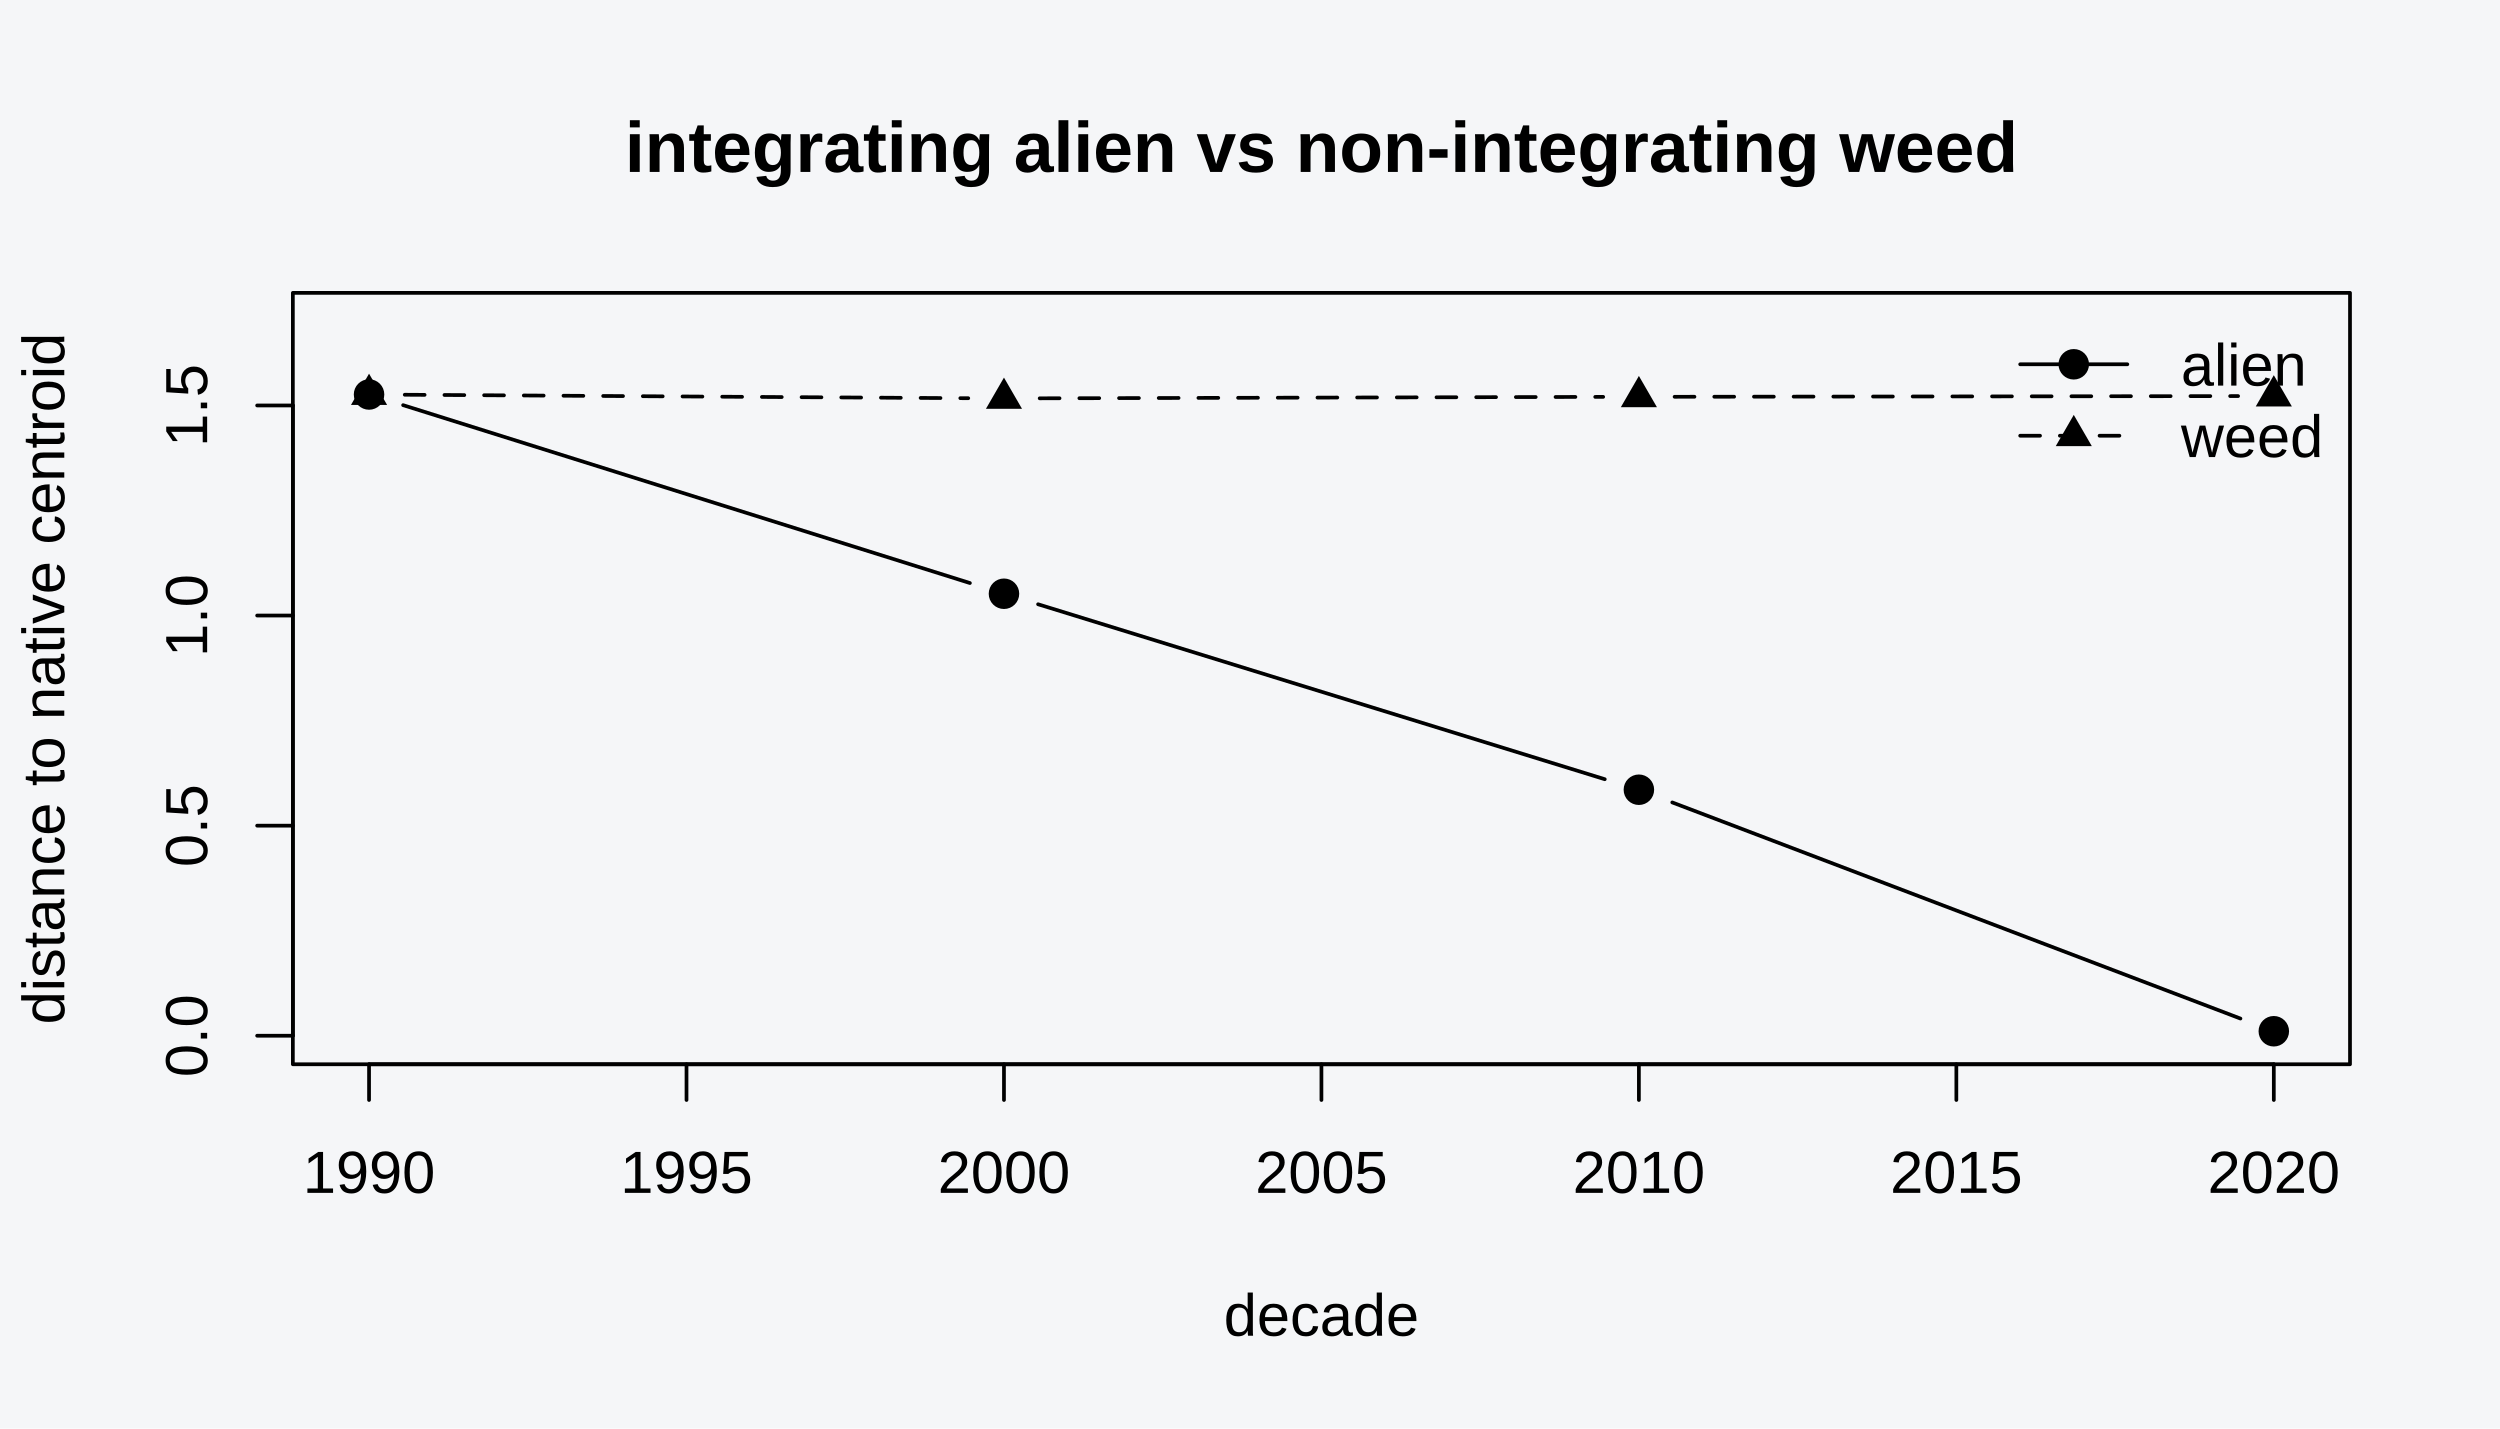
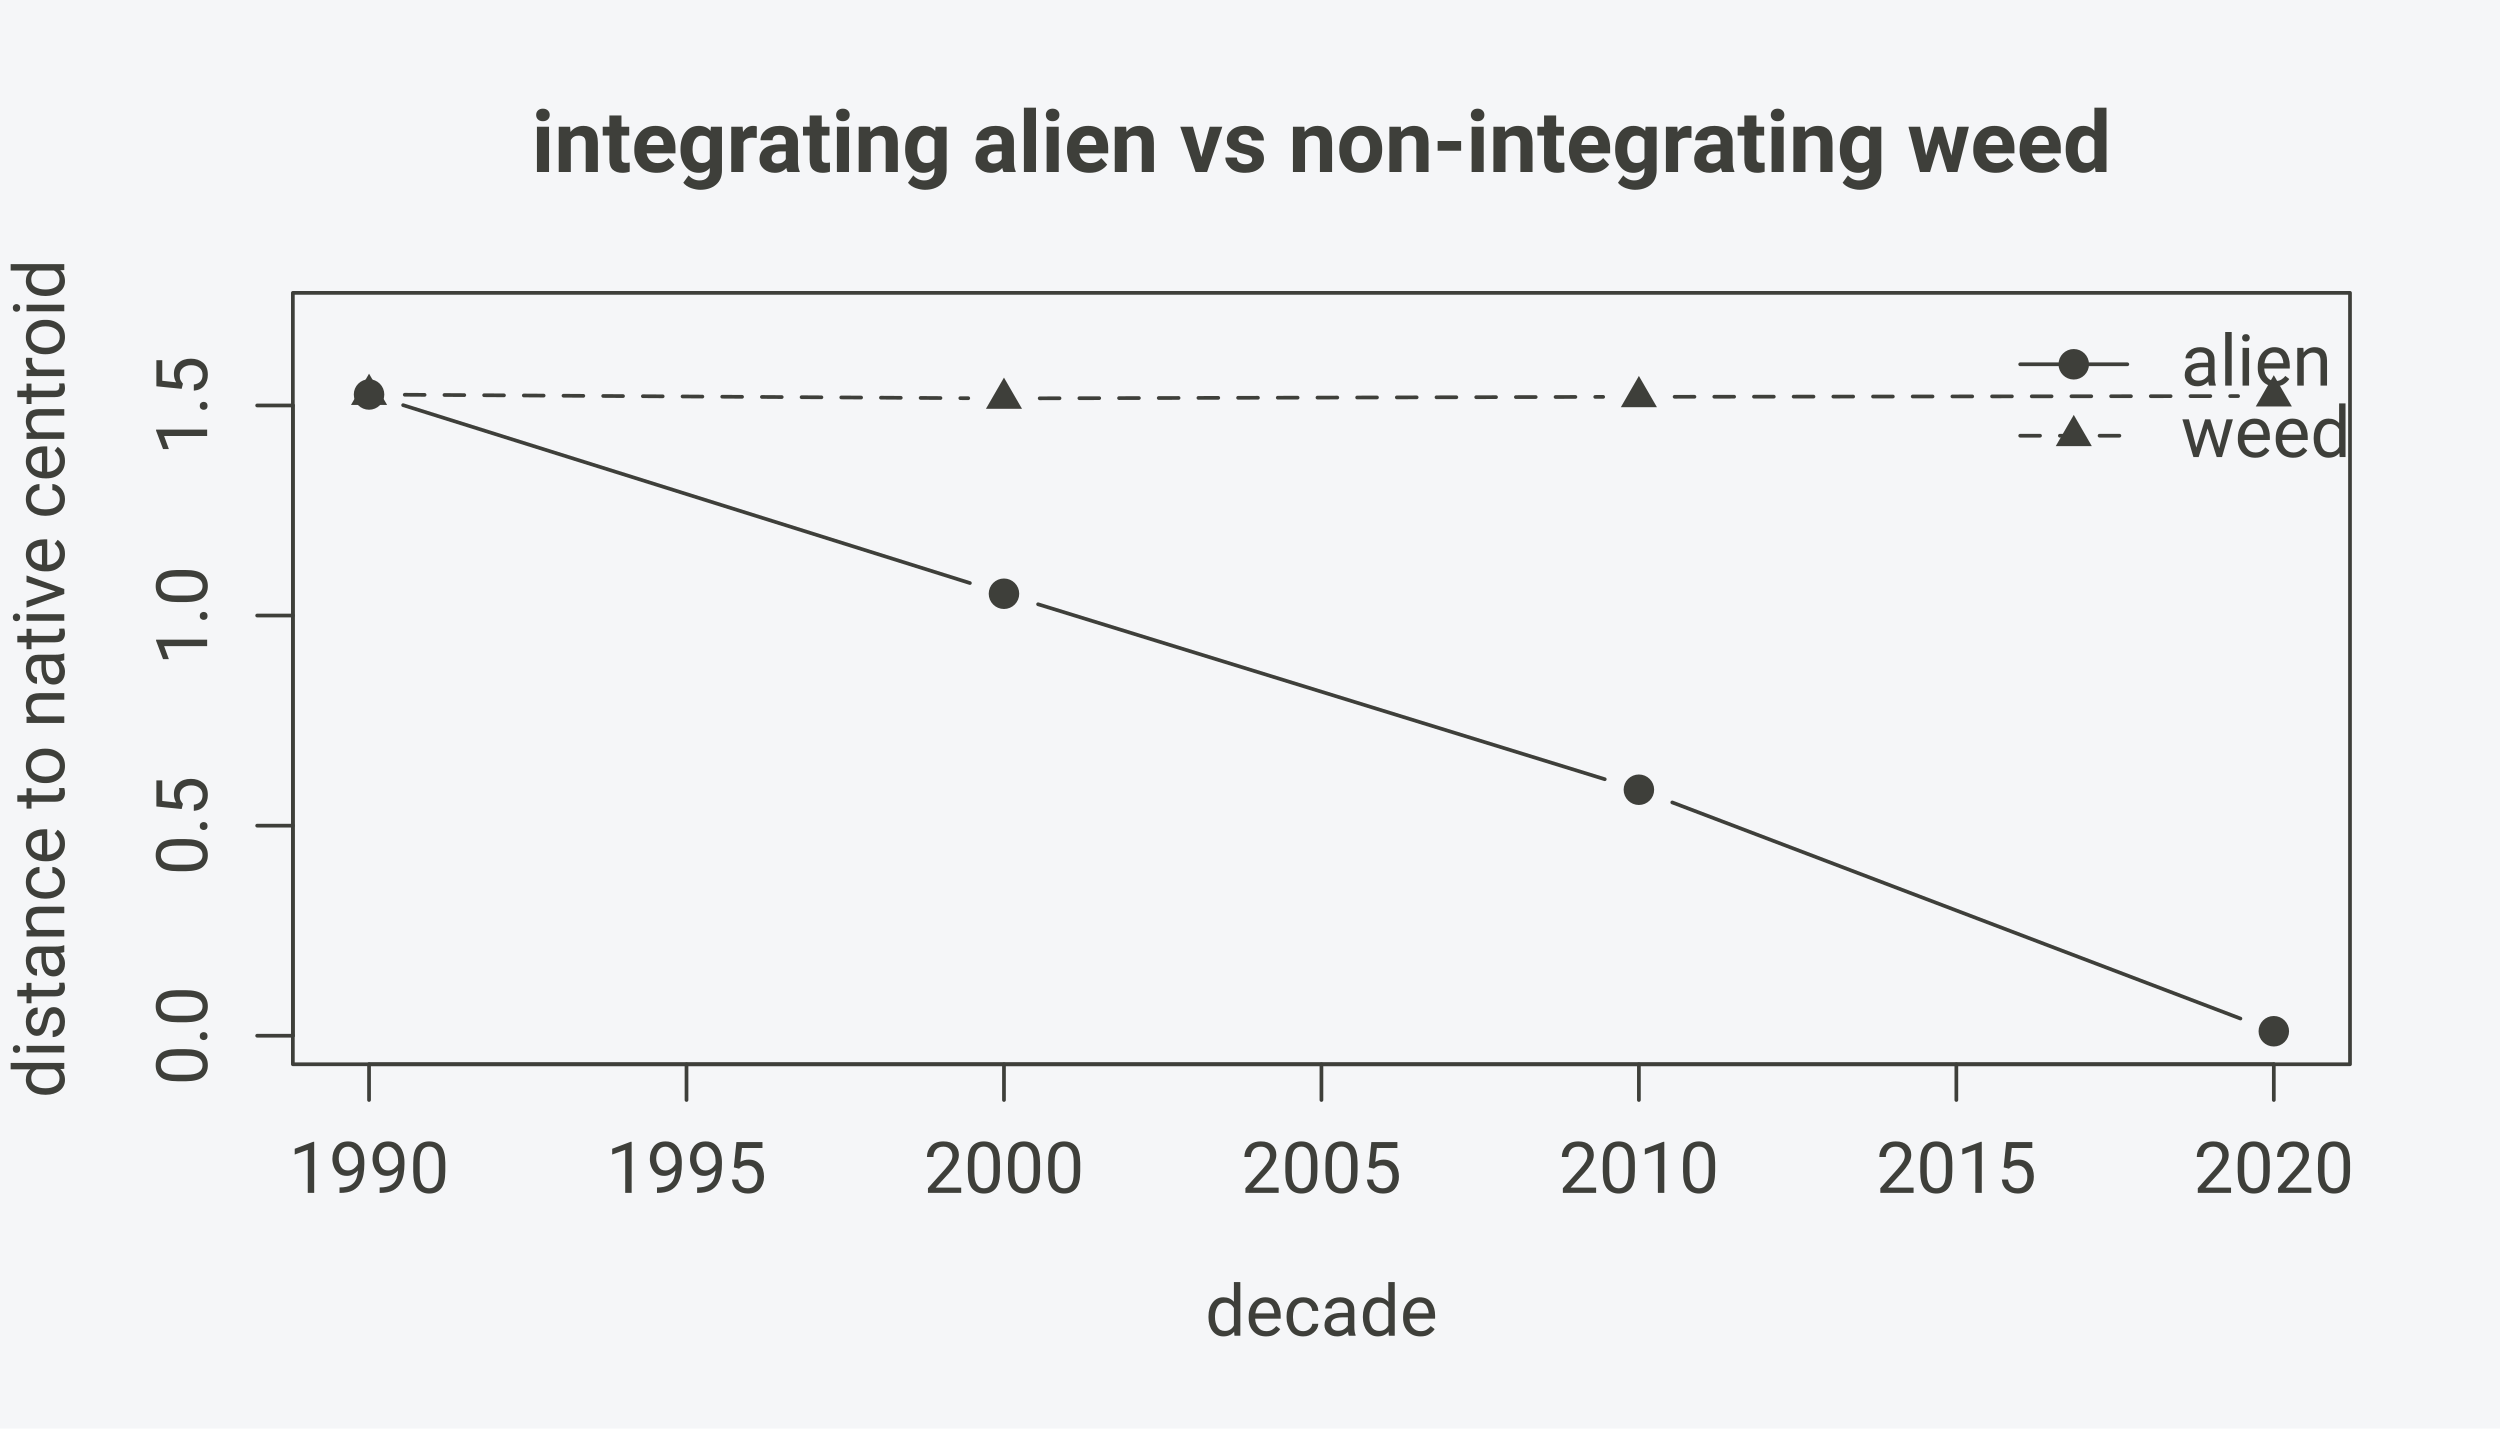
<svg xmlns="http://www.w3.org/2000/svg" width="504.00pt" height="288.00pt" viewBox="0 0 504.00 288.00">
  <g class="svglite">
    <defs>
      <style type="text/css">
-     .svglite line, .svglite polyline, .svglite polygon, .svglite path, .svglite rect, .svglite circle {
+     /* theme-aware-processed */
+     .svglite line, .svglite polyline, .svglite polygon, .svglite path, .svglite circle {
      fill: none;
-       stroke: #000000;
+       stroke: #3E3F3A;
+       stroke-linecap: round;
+       stroke-linejoin: round;
+       stroke-miterlimit: 10.00;
+     }
+     .svglite &gt; g &gt; rect {
+       fill: none;
+       stroke: #3E3F3A;
      stroke-linecap: round;
      stroke-linejoin: round;
      stroke-miterlimit: 10.00;
    }
    .svglite text {
      white-space: pre;
+       fill: #3E3F3A;
    }
    .svglite g.glyphgroup path {
      fill: inherit;
      stroke: none;
    }
  </style>
    </defs>
    <rect width="100%" height="100%" style="stroke: none; fill: #F5F6F8;" />
    <defs>
      <clipPath id="cpMC4wMHw1MDQuMDB8MC4wMHwyODguMDA=">
        <rect x="0.00" y="0.00" width="504.00" height="288.00" />
      </clipPath>
    </defs>
    <g clip-path="url(#cpMC4wMHw1MDQuMDB8MC4wMHwyODguMDA=)">
</g>
    <defs>
      <clipPath id="cpNTkuMDR8NDczLjc2fDU5LjA0fDIxNC41Ng==">
        <rect x="59.04" y="59.04" width="414.72" height="155.52" />
      </clipPath>
    </defs>
    <g clip-path="url(#cpNTkuMDR8NDczLjc2fDU5LjA0fDIxNC41Ng==)">
      <line x1="81.27" y1="81.68" x2="195.53" y2="117.54" style="stroke-width: 0.75;" />
      <line x1="209.28" y1="121.82" x2="323.52" y2="157.09" style="stroke-width: 0.75;" />
      <line x1="337.13" y1="161.77" x2="451.67" y2="205.34" style="stroke-width: 0.75;" />
-       <circle cx="74.40" cy="79.53" r="2.70" style="stroke-width: 0.75; fill: #000000;" />
-       <circle cx="202.40" cy="119.70" r="2.70" style="stroke-width: 0.75; fill: #000000;" />
-       <circle cx="330.40" cy="159.21" r="2.70" style="stroke-width: 0.75; fill: #000000;" />
-       <circle cx="458.40" cy="207.90" r="2.70" style="stroke-width: 0.75; fill: #000000;" />
+       <circle class="theme-fill-fg" cx="74.40" cy="79.53" r="2.70" style="stroke-width: 0.75; fill: #3E3F3A;" />
+       <circle class="theme-fill-fg" cx="202.40" cy="119.70" r="2.70" style="stroke-width: 0.75; fill: #3E3F3A;" />
+       <circle class="theme-fill-fg" cx="330.40" cy="159.21" r="2.70" style="stroke-width: 0.75; fill: #3E3F3A;" />
+       <circle class="theme-fill-fg" cx="458.40" cy="207.90" r="2.70" style="stroke-width: 0.75; fill: #3E3F3A;" />
    </g>
    <g clip-path="url(#cpMC4wMHw1MDQuMDB8MC4wMHwyODguMDA=)">
      <line x1="74.40" y1="214.56" x2="458.40" y2="214.56" style="stroke-width: 0.75;" />
      <line x1="74.40" y1="214.56" x2="74.40" y2="221.76" style="stroke-width: 0.75;" />
      <line x1="138.40" y1="214.56" x2="138.40" y2="221.76" style="stroke-width: 0.75;" />
      <line x1="202.40" y1="214.56" x2="202.40" y2="221.76" style="stroke-width: 0.75;" />
      <line x1="266.40" y1="214.56" x2="266.40" y2="221.76" style="stroke-width: 0.75;" />
      <line x1="330.40" y1="214.56" x2="330.40" y2="221.76" style="stroke-width: 0.75;" />
      <line x1="394.40" y1="214.56" x2="394.40" y2="221.76" style="stroke-width: 0.75;" />
      <line x1="458.40" y1="214.56" x2="458.40" y2="221.76" style="stroke-width: 0.75;" />
-       <text x="74.40" y="240.48" text-anchor="middle" style="font-size: 12.00px; font-family: &quot;Arial&quot;;" textLength="26.69px" lengthAdjust="spacingAndGlyphs">1990</text>
-       <text x="138.40" y="240.48" text-anchor="middle" style="font-size: 12.00px; font-family: &quot;Arial&quot;;" textLength="26.69px" lengthAdjust="spacingAndGlyphs">1995</text>
-       <text x="202.40" y="240.48" text-anchor="middle" style="font-size: 12.00px; font-family: &quot;Arial&quot;;" textLength="26.69px" lengthAdjust="spacingAndGlyphs">2000</text>
-       <text x="266.40" y="240.48" text-anchor="middle" style="font-size: 12.00px; font-family: &quot;Arial&quot;;" textLength="26.69px" lengthAdjust="spacingAndGlyphs">2005</text>
-       <text x="330.40" y="240.48" text-anchor="middle" style="font-size: 12.00px; font-family: &quot;Arial&quot;;" textLength="26.69px" lengthAdjust="spacingAndGlyphs">2010</text>
-       <text x="394.40" y="240.48" text-anchor="middle" style="font-size: 12.00px; font-family: &quot;Arial&quot;;" textLength="26.69px" lengthAdjust="spacingAndGlyphs">2015</text>
-       <text x="458.40" y="240.48" text-anchor="middle" style="font-size: 12.00px; font-family: &quot;Arial&quot;;" textLength="26.69px" lengthAdjust="spacingAndGlyphs">2020</text>
+       <text x="74.40" y="240.48" text-anchor="middle" style="font-size: 1.2em; font-family: &quot;Roboto&quot;, -apple-system, BlinkMacSystemFont, &quot;Segoe UI&quot;, system-ui, sans-serif;">1990</text>
+       <text x="138.40" y="240.48" text-anchor="middle" style="font-size: 1.2em; font-family: &quot;Roboto&quot;, -apple-system, BlinkMacSystemFont, &quot;Segoe UI&quot;, system-ui, sans-serif;">1995</text>
+       <text x="202.40" y="240.48" text-anchor="middle" style="font-size: 1.2em; font-family: &quot;Roboto&quot;, -apple-system, BlinkMacSystemFont, &quot;Segoe UI&quot;, system-ui, sans-serif;">2000</text>
+       <text x="266.40" y="240.48" text-anchor="middle" style="font-size: 1.2em; font-family: &quot;Roboto&quot;, -apple-system, BlinkMacSystemFont, &quot;Segoe UI&quot;, system-ui, sans-serif;">2005</text>
+       <text x="330.40" y="240.48" text-anchor="middle" style="font-size: 1.2em; font-family: &quot;Roboto&quot;, -apple-system, BlinkMacSystemFont, &quot;Segoe UI&quot;, system-ui, sans-serif;">2010</text>
+       <text x="394.40" y="240.48" text-anchor="middle" style="font-size: 1.2em; font-family: &quot;Roboto&quot;, -apple-system, BlinkMacSystemFont, &quot;Segoe UI&quot;, system-ui, sans-serif;">2015</text>
+       <text x="458.40" y="240.48" text-anchor="middle" style="font-size: 1.2em; font-family: &quot;Roboto&quot;, -apple-system, BlinkMacSystemFont, &quot;Segoe UI&quot;, system-ui, sans-serif;">2020</text>
      <line x1="59.04" y1="208.80" x2="59.04" y2="81.74" style="stroke-width: 0.75;" />
      <line x1="59.04" y1="208.80" x2="51.84" y2="208.80" style="stroke-width: 0.75;" />
      <line x1="59.04" y1="166.45" x2="51.84" y2="166.45" style="stroke-width: 0.75;" />
      <line x1="59.04" y1="124.09" x2="51.84" y2="124.09" style="stroke-width: 0.75;" />
      <line x1="59.04" y1="81.74" x2="51.84" y2="81.74" style="stroke-width: 0.75;" />
-       <text transform="translate(41.76,208.80) rotate(-90)" text-anchor="middle" style="font-size: 12.00px; font-family: &quot;Arial&quot;;" textLength="16.67px" lengthAdjust="spacingAndGlyphs">0.0</text>
-       <text transform="translate(41.76,166.45) rotate(-90)" text-anchor="middle" style="font-size: 12.00px; font-family: &quot;Arial&quot;;" textLength="16.67px" lengthAdjust="spacingAndGlyphs">0.5</text>
-       <text transform="translate(41.76,124.09) rotate(-90)" text-anchor="middle" style="font-size: 12.00px; font-family: &quot;Arial&quot;;" textLength="16.67px" lengthAdjust="spacingAndGlyphs">1.0</text>
-       <text transform="translate(41.76,81.74) rotate(-90)" text-anchor="middle" style="font-size: 12.00px; font-family: &quot;Arial&quot;;" textLength="16.67px" lengthAdjust="spacingAndGlyphs">1.5</text>
+       <text transform="translate(41.76,208.80) rotate(-90)" text-anchor="middle" style="font-size: 1.2em; font-family: &quot;Roboto&quot;, -apple-system, BlinkMacSystemFont, &quot;Segoe UI&quot;, system-ui, sans-serif;">0.0</text>
+       <text transform="translate(41.76,166.45) rotate(-90)" text-anchor="middle" style="font-size: 1.2em; font-family: &quot;Roboto&quot;, -apple-system, BlinkMacSystemFont, &quot;Segoe UI&quot;, system-ui, sans-serif;">0.5</text>
+       <text transform="translate(41.76,124.09) rotate(-90)" text-anchor="middle" style="font-size: 1.2em; font-family: &quot;Roboto&quot;, -apple-system, BlinkMacSystemFont, &quot;Segoe UI&quot;, system-ui, sans-serif;">1.0</text>
+       <text transform="translate(41.76,81.74) rotate(-90)" text-anchor="middle" style="font-size: 1.2em; font-family: &quot;Roboto&quot;, -apple-system, BlinkMacSystemFont, &quot;Segoe UI&quot;, system-ui, sans-serif;">1.5</text>
      <polygon points="59.04,214.56 473.76,214.56 473.76,59.04 59.04,59.04 " style="stroke-width: 0.75;" />
-       <text x="266.40" y="34.67" text-anchor="middle" style="font-size: 14.40px; font-weight: bold; font-family: &quot;Arial&quot;;" textLength="280.72px" lengthAdjust="spacingAndGlyphs">integrating alien vs non-integrating weed</text>
-       <text x="266.40" y="269.28" text-anchor="middle" style="font-size: 12.00px; font-family: &quot;Arial&quot;;" textLength="39.36px" lengthAdjust="spacingAndGlyphs">decade</text>
-       <text transform="translate(12.96,136.80) rotate(-90)" text-anchor="middle" style="font-size: 12.00px; font-family: &quot;Arial&quot;;" textLength="139.38px" lengthAdjust="spacingAndGlyphs">distance to native centroid</text>
+       <text x="266.40" y="34.67" text-anchor="middle" style="font-size: 1.44em; font-weight: bold; font-family: &quot;Roboto&quot;, -apple-system, BlinkMacSystemFont, &quot;Segoe UI&quot;, system-ui, sans-serif;">integrating alien vs non-integrating weed</text>
+       <text x="266.40" y="269.28" text-anchor="middle" style="font-size: 1.2em; font-family: &quot;Roboto&quot;, -apple-system, BlinkMacSystemFont, &quot;Segoe UI&quot;, system-ui, sans-serif;">decade</text>
+       <text transform="translate(12.96,136.80) rotate(-90)" text-anchor="middle" style="font-size: 1.2em; font-family: &quot;Roboto&quot;, -apple-system, BlinkMacSystemFont, &quot;Segoe UI&quot;, system-ui, sans-serif;">distance to native centroid</text>
    </g>
    <g clip-path="url(#cpNTkuMDR8NDczLjc2fDU5LjA0fDIxNC41Ng==)">
      <line x1="81.60" y1="79.58" x2="195.20" y2="80.28" style="stroke-width: 0.75; stroke-dasharray: 4.00,4.00;" />
      <line x1="209.60" y1="80.30" x2="323.20" y2="80.01" style="stroke-width: 0.75; stroke-dasharray: 4.00,4.00;" />
      <line x1="337.60" y1="79.99" x2="451.20" y2="79.85" style="stroke-width: 0.75; stroke-dasharray: 4.00,4.00;" />
-       <polygon points="74.40,75.33 78.04,81.63 70.76,81.63 " style="stroke-width: 0.75; stroke: none; fill: #000000;" />
-       <polygon points="202.40,76.12 206.04,82.42 198.76,82.42 " style="stroke-width: 0.75; stroke: none; fill: #000000;" />
-       <polygon points="330.40,75.79 334.04,82.09 326.76,82.09 " style="stroke-width: 0.75; stroke: none; fill: #000000;" />
-       <polygon points="458.40,75.64 462.04,81.94 454.76,81.94 " style="stroke-width: 0.75; stroke: none; fill: #000000;" />
+       <polygon class="theme-fill-fg" points="74.40,75.33 78.04,81.63 70.76,81.63 " style="stroke-width: 0.75; stroke: none; fill: #3E3F3A;" />
+       <polygon class="theme-fill-fg" points="202.40,76.12 206.04,82.42 198.76,82.42 " style="stroke-width: 0.75; stroke: none; fill: #3E3F3A;" />
+       <polygon class="theme-fill-fg" points="330.40,75.79 334.04,82.09 326.76,82.09 " style="stroke-width: 0.75; stroke: none; fill: #3E3F3A;" />
+       <polygon class="theme-fill-fg" points="458.40,75.64 462.04,81.94 454.76,81.94 " style="stroke-width: 0.75; stroke: none; fill: #3E3F3A;" />
      <line x1="407.27" y1="73.44" x2="428.87" y2="73.44" style="stroke-width: 0.75;" />
      <line x1="407.27" y1="87.84" x2="428.87" y2="87.84" style="stroke-width: 0.75; stroke-dasharray: 4.00,4.00;" />
-       <circle cx="418.07" cy="73.44" r="2.70" style="stroke-width: 0.75; fill: #000000;" />
-       <polygon points="418.07,83.64 421.71,89.94 414.44,89.94 " style="stroke-width: 0.75; stroke: none; fill: #000000;" />
-       <text x="439.67" y="77.74" style="font-size: 12.00px; font-family: &quot;Arial&quot;;" textLength="25.36px" lengthAdjust="spacingAndGlyphs">alien</text>
-       <text x="439.67" y="92.14" style="font-size: 12.00px; font-family: &quot;Arial&quot;;" textLength="28.69px" lengthAdjust="spacingAndGlyphs">weed</text>
+       <circle class="theme-fill-fg" cx="418.07" cy="73.44" r="2.70" style="stroke-width: 0.75; fill: #3E3F3A;" />
+       <polygon class="theme-fill-fg" points="418.07,83.64 421.71,89.94 414.44,89.94 " style="stroke-width: 0.75; stroke: none; fill: #3E3F3A;" />
+       <text x="439.67" y="77.74" style="font-size: 1.2em; font-family: &quot;Roboto&quot;, -apple-system, BlinkMacSystemFont, &quot;Segoe UI&quot;, system-ui, sans-serif;">alien</text>
+       <text x="439.67" y="92.14" style="font-size: 1.2em; font-family: &quot;Roboto&quot;, -apple-system, BlinkMacSystemFont, &quot;Segoe UI&quot;, system-ui, sans-serif;">weed</text>
    </g>
  </g>
</svg>
